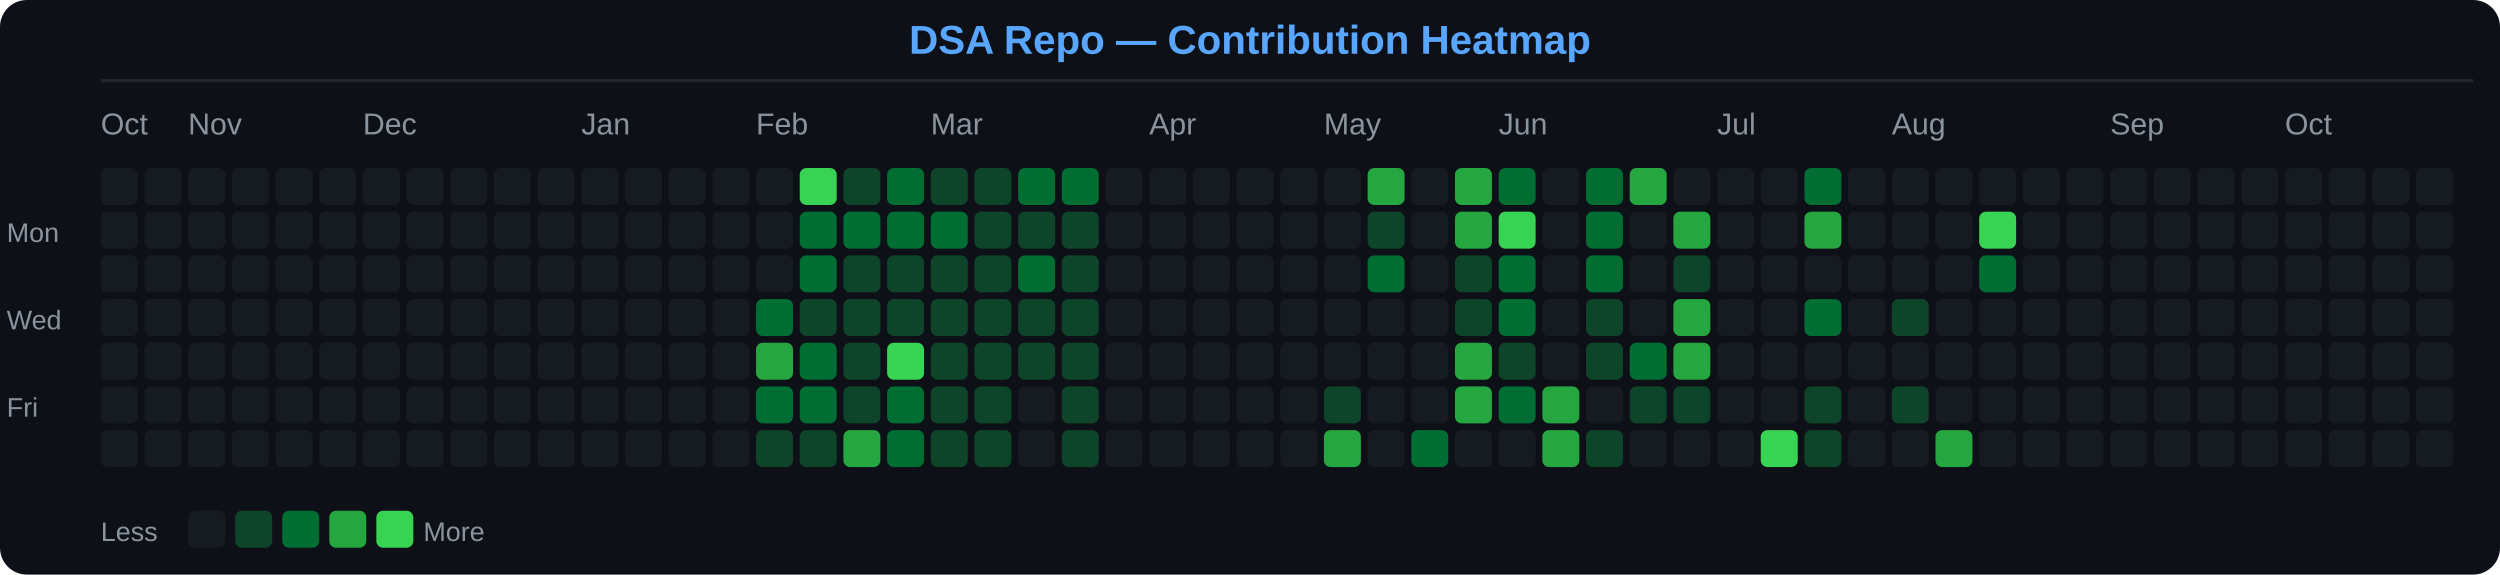
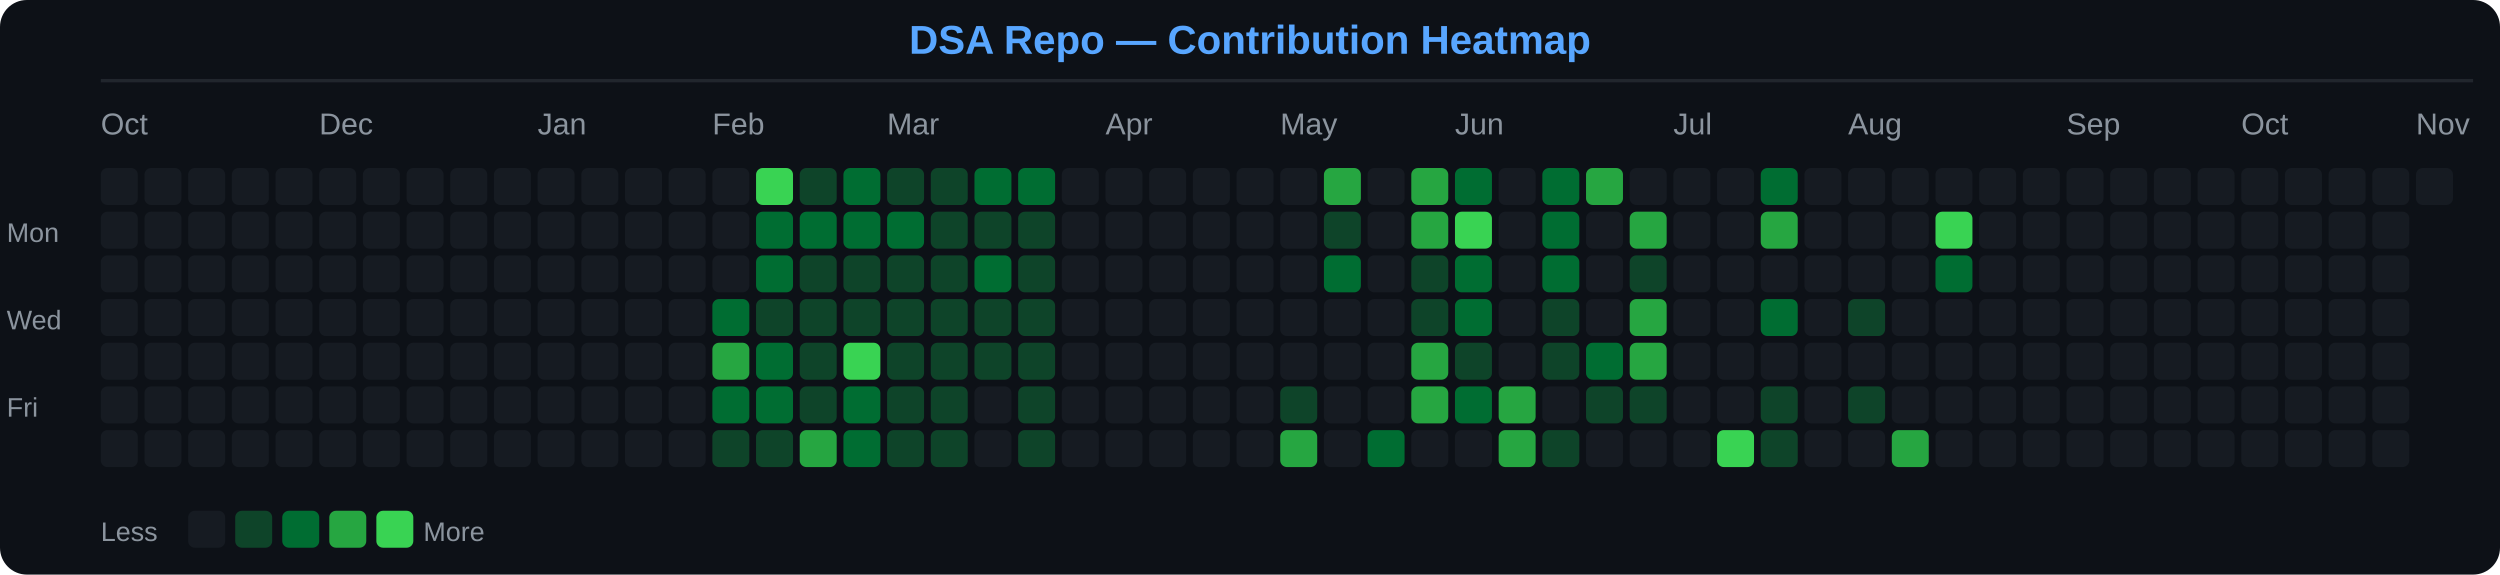
<svg xmlns="http://www.w3.org/2000/svg" width="744" height="171" viewBox="0 0 744 171">
  <rect width="744" height="171" fill="#0d1117" rx="8" />
  <text x="372" y="16" fill="#58a6ff" font-family="Arial,sans-serif" font-size="12" text-anchor="middle" font-weight="bold">DSA Repo — Contribution Heatmap</text>
  <line x1="30" y1="24" x2="736" y2="24" stroke="#21262d" stroke-width="1" />
  <text x="2" y="72" fill="#8b949e" font-family="Arial,sans-serif" font-size="8">Mon</text>
  <text x="2" y="98" fill="#8b949e" font-family="Arial,sans-serif" font-size="8">Wed</text>
  <text x="2" y="124" fill="#8b949e" font-family="Arial,sans-serif" font-size="8">Fri</text>
  <text x="30" y="40" fill="#8b949e" font-family="Arial,sans-serif" font-size="9">Oct</text>
  <rect x="30" y="50" width="11" height="11" rx="2" fill="#161b22" />
  <rect x="30" y="63" width="11" height="11" rx="2" fill="#161b22" />
  <rect x="30" y="76" width="11" height="11" rx="2" fill="#161b22" />
  <rect x="30" y="89" width="11" height="11" rx="2" fill="#161b22" />
  <rect x="30" y="102" width="11" height="11" rx="2" fill="#161b22" />
  <rect x="30" y="115" width="11" height="11" rx="2" fill="#161b22" />
  <rect x="30" y="128" width="11" height="11" rx="2" fill="#161b22" />
  <rect x="43" y="50" width="11" height="11" rx="2" fill="#161b22" />
  <rect x="43" y="63" width="11" height="11" rx="2" fill="#161b22" />
  <rect x="43" y="76" width="11" height="11" rx="2" fill="#161b22" />
  <rect x="43" y="89" width="11" height="11" rx="2" fill="#161b22" />
  <rect x="43" y="102" width="11" height="11" rx="2" fill="#161b22" />
  <rect x="43" y="115" width="11" height="11" rx="2" fill="#161b22" />
  <rect x="43" y="128" width="11" height="11" rx="2" fill="#161b22" />
-   <text x="56" y="40" fill="#8b949e" font-family="Arial,sans-serif" font-size="9">Nov</text>
  <rect x="56" y="50" width="11" height="11" rx="2" fill="#161b22" />
  <rect x="56" y="63" width="11" height="11" rx="2" fill="#161b22" />
  <rect x="56" y="76" width="11" height="11" rx="2" fill="#161b22" />
  <rect x="56" y="89" width="11" height="11" rx="2" fill="#161b22" />
  <rect x="56" y="102" width="11" height="11" rx="2" fill="#161b22" />
  <rect x="56" y="115" width="11" height="11" rx="2" fill="#161b22" />
  <rect x="56" y="128" width="11" height="11" rx="2" fill="#161b22" />
  <rect x="69" y="50" width="11" height="11" rx="2" fill="#161b22" />
  <rect x="69" y="63" width="11" height="11" rx="2" fill="#161b22" />
  <rect x="69" y="76" width="11" height="11" rx="2" fill="#161b22" />
  <rect x="69" y="89" width="11" height="11" rx="2" fill="#161b22" />
  <rect x="69" y="102" width="11" height="11" rx="2" fill="#161b22" />
  <rect x="69" y="115" width="11" height="11" rx="2" fill="#161b22" />
  <rect x="69" y="128" width="11" height="11" rx="2" fill="#161b22" />
  <rect x="82" y="50" width="11" height="11" rx="2" fill="#161b22" />
  <rect x="82" y="63" width="11" height="11" rx="2" fill="#161b22" />
  <rect x="82" y="76" width="11" height="11" rx="2" fill="#161b22" />
  <rect x="82" y="89" width="11" height="11" rx="2" fill="#161b22" />
  <rect x="82" y="102" width="11" height="11" rx="2" fill="#161b22" />
  <rect x="82" y="115" width="11" height="11" rx="2" fill="#161b22" />
  <rect x="82" y="128" width="11" height="11" rx="2" fill="#161b22" />
+   <text x="95" y="40" fill="#8b949e" font-family="Arial,sans-serif" font-size="9">Dec</text>
  <rect x="95" y="50" width="11" height="11" rx="2" fill="#161b22" />
  <rect x="95" y="63" width="11" height="11" rx="2" fill="#161b22" />
  <rect x="95" y="76" width="11" height="11" rx="2" fill="#161b22" />
  <rect x="95" y="89" width="11" height="11" rx="2" fill="#161b22" />
  <rect x="95" y="102" width="11" height="11" rx="2" fill="#161b22" />
  <rect x="95" y="115" width="11" height="11" rx="2" fill="#161b22" />
  <rect x="95" y="128" width="11" height="11" rx="2" fill="#161b22" />
-   <text x="108" y="40" fill="#8b949e" font-family="Arial,sans-serif" font-size="9">Dec</text>
  <rect x="108" y="50" width="11" height="11" rx="2" fill="#161b22" />
  <rect x="108" y="63" width="11" height="11" rx="2" fill="#161b22" />
  <rect x="108" y="76" width="11" height="11" rx="2" fill="#161b22" />
  <rect x="108" y="89" width="11" height="11" rx="2" fill="#161b22" />
  <rect x="108" y="102" width="11" height="11" rx="2" fill="#161b22" />
  <rect x="108" y="115" width="11" height="11" rx="2" fill="#161b22" />
  <rect x="108" y="128" width="11" height="11" rx="2" fill="#161b22" />
  <rect x="121" y="50" width="11" height="11" rx="2" fill="#161b22" />
  <rect x="121" y="63" width="11" height="11" rx="2" fill="#161b22" />
  <rect x="121" y="76" width="11" height="11" rx="2" fill="#161b22" />
  <rect x="121" y="89" width="11" height="11" rx="2" fill="#161b22" />
  <rect x="121" y="102" width="11" height="11" rx="2" fill="#161b22" />
  <rect x="121" y="115" width="11" height="11" rx="2" fill="#161b22" />
  <rect x="121" y="128" width="11" height="11" rx="2" fill="#161b22" />
  <rect x="134" y="50" width="11" height="11" rx="2" fill="#161b22" />
  <rect x="134" y="63" width="11" height="11" rx="2" fill="#161b22" />
  <rect x="134" y="76" width="11" height="11" rx="2" fill="#161b22" />
  <rect x="134" y="89" width="11" height="11" rx="2" fill="#161b22" />
  <rect x="134" y="102" width="11" height="11" rx="2" fill="#161b22" />
  <rect x="134" y="115" width="11" height="11" rx="2" fill="#161b22" />
  <rect x="134" y="128" width="11" height="11" rx="2" fill="#161b22" />
  <rect x="147" y="50" width="11" height="11" rx="2" fill="#161b22" />
  <rect x="147" y="63" width="11" height="11" rx="2" fill="#161b22" />
  <rect x="147" y="76" width="11" height="11" rx="2" fill="#161b22" />
  <rect x="147" y="89" width="11" height="11" rx="2" fill="#161b22" />
  <rect x="147" y="102" width="11" height="11" rx="2" fill="#161b22" />
  <rect x="147" y="115" width="11" height="11" rx="2" fill="#161b22" />
  <rect x="147" y="128" width="11" height="11" rx="2" fill="#161b22" />
+   <text x="160" y="40" fill="#8b949e" font-family="Arial,sans-serif" font-size="9">Jan</text>
  <rect x="160" y="50" width="11" height="11" rx="2" fill="#161b22" />
  <rect x="160" y="63" width="11" height="11" rx="2" fill="#161b22" />
  <rect x="160" y="76" width="11" height="11" rx="2" fill="#161b22" />
  <rect x="160" y="89" width="11" height="11" rx="2" fill="#161b22" />
  <rect x="160" y="102" width="11" height="11" rx="2" fill="#161b22" />
  <rect x="160" y="115" width="11" height="11" rx="2" fill="#161b22" />
  <rect x="160" y="128" width="11" height="11" rx="2" fill="#161b22" />
-   <text x="173" y="40" fill="#8b949e" font-family="Arial,sans-serif" font-size="9">Jan</text>
  <rect x="173" y="50" width="11" height="11" rx="2" fill="#161b22" />
  <rect x="173" y="63" width="11" height="11" rx="2" fill="#161b22" />
  <rect x="173" y="76" width="11" height="11" rx="2" fill="#161b22" />
  <rect x="173" y="89" width="11" height="11" rx="2" fill="#161b22" />
  <rect x="173" y="102" width="11" height="11" rx="2" fill="#161b22" />
  <rect x="173" y="115" width="11" height="11" rx="2" fill="#161b22" />
  <rect x="173" y="128" width="11" height="11" rx="2" fill="#161b22" />
  <rect x="186" y="50" width="11" height="11" rx="2" fill="#161b22" />
  <rect x="186" y="63" width="11" height="11" rx="2" fill="#161b22" />
  <rect x="186" y="76" width="11" height="11" rx="2" fill="#161b22" />
  <rect x="186" y="89" width="11" height="11" rx="2" fill="#161b22" />
  <rect x="186" y="102" width="11" height="11" rx="2" fill="#161b22" />
  <rect x="186" y="115" width="11" height="11" rx="2" fill="#161b22" />
  <rect x="186" y="128" width="11" height="11" rx="2" fill="#161b22" />
  <rect x="199" y="50" width="11" height="11" rx="2" fill="#161b22" />
  <rect x="199" y="63" width="11" height="11" rx="2" fill="#161b22" />
  <rect x="199" y="76" width="11" height="11" rx="2" fill="#161b22" />
  <rect x="199" y="89" width="11" height="11" rx="2" fill="#161b22" />
  <rect x="199" y="102" width="11" height="11" rx="2" fill="#161b22" />
  <rect x="199" y="115" width="11" height="11" rx="2" fill="#161b22" />
  <rect x="199" y="128" width="11" height="11" rx="2" fill="#161b22" />
+   <text x="212" y="40" fill="#8b949e" font-family="Arial,sans-serif" font-size="9">Feb</text>
  <rect x="212" y="50" width="11" height="11" rx="2" fill="#161b22" />
  <rect x="212" y="63" width="11" height="11" rx="2" fill="#161b22" />
  <rect x="212" y="76" width="11" height="11" rx="2" fill="#161b22" />
-   <rect x="212" y="89" width="11" height="11" rx="2" fill="#161b22" />
-   <rect x="212" y="102" width="11" height="11" rx="2" fill="#161b22" />
-   <rect x="212" y="115" width="11" height="11" rx="2" fill="#161b22" />
-   <rect x="212" y="128" width="11" height="11" rx="2" fill="#161b22" />
-   <text x="225" y="40" fill="#8b949e" font-family="Arial,sans-serif" font-size="9">Feb</text>
-   <rect x="225" y="50" width="11" height="11" rx="2" fill="#161b22" />
-   <rect x="225" y="63" width="11" height="11" rx="2" fill="#161b22" />
-   <rect x="225" y="76" width="11" height="11" rx="2" fill="#161b22" />
-   <rect x="225" y="89" width="11" height="11" rx="2" fill="#006d32" />
-   <rect x="225" y="102" width="11" height="11" rx="2" fill="#26a641" />
+   <rect x="212" y="89" width="11" height="11" rx="2" fill="#006d32" />
+   <rect x="212" y="102" width="11" height="11" rx="2" fill="#26a641" />
+   <rect x="212" y="115" width="11" height="11" rx="2" fill="#006d32" />
+   <rect x="212" y="128" width="11" height="11" rx="2" fill="#0e4429" />
+   <rect x="225" y="50" width="11" height="11" rx="2" fill="#39d353" />
+   <rect x="225" y="63" width="11" height="11" rx="2" fill="#006d32" />
+   <rect x="225" y="76" width="11" height="11" rx="2" fill="#006d32" />
+   <rect x="225" y="89" width="11" height="11" rx="2" fill="#0e4429" />
+   <rect x="225" y="102" width="11" height="11" rx="2" fill="#006d32" />
  <rect x="225" y="115" width="11" height="11" rx="2" fill="#006d32" />
  <rect x="225" y="128" width="11" height="11" rx="2" fill="#0e4429" />
-   <rect x="238" y="50" width="11" height="11" rx="2" fill="#39d353" />
+   <rect x="238" y="50" width="11" height="11" rx="2" fill="#0e4429" />
  <rect x="238" y="63" width="11" height="11" rx="2" fill="#006d32" />
-   <rect x="238" y="76" width="11" height="11" rx="2" fill="#006d32" />
+   <rect x="238" y="76" width="11" height="11" rx="2" fill="#0e4429" />
  <rect x="238" y="89" width="11" height="11" rx="2" fill="#0e4429" />
-   <rect x="238" y="102" width="11" height="11" rx="2" fill="#006d32" />
-   <rect x="238" y="115" width="11" height="11" rx="2" fill="#006d32" />
-   <rect x="238" y="128" width="11" height="11" rx="2" fill="#0e4429" />
-   <rect x="251" y="50" width="11" height="11" rx="2" fill="#0e4429" />
+   <rect x="238" y="102" width="11" height="11" rx="2" fill="#0e4429" />
+   <rect x="238" y="115" width="11" height="11" rx="2" fill="#0e4429" />
+   <rect x="238" y="128" width="11" height="11" rx="2" fill="#26a641" />
+   <rect x="251" y="50" width="11" height="11" rx="2" fill="#006d32" />
  <rect x="251" y="63" width="11" height="11" rx="2" fill="#006d32" />
  <rect x="251" y="76" width="11" height="11" rx="2" fill="#0e4429" />
  <rect x="251" y="89" width="11" height="11" rx="2" fill="#0e4429" />
-   <rect x="251" y="102" width="11" height="11" rx="2" fill="#0e4429" />
-   <rect x="251" y="115" width="11" height="11" rx="2" fill="#0e4429" />
-   <rect x="251" y="128" width="11" height="11" rx="2" fill="#26a641" />
-   <rect x="264" y="50" width="11" height="11" rx="2" fill="#006d32" />
+   <rect x="251" y="102" width="11" height="11" rx="2" fill="#39d353" />
+   <rect x="251" y="115" width="11" height="11" rx="2" fill="#006d32" />
+   <rect x="251" y="128" width="11" height="11" rx="2" fill="#006d32" />
+   <text x="264" y="40" fill="#8b949e" font-family="Arial,sans-serif" font-size="9">Mar</text>
+   <rect x="264" y="50" width="11" height="11" rx="2" fill="#0e4429" />
  <rect x="264" y="63" width="11" height="11" rx="2" fill="#006d32" />
  <rect x="264" y="76" width="11" height="11" rx="2" fill="#0e4429" />
  <rect x="264" y="89" width="11" height="11" rx="2" fill="#0e4429" />
-   <rect x="264" y="102" width="11" height="11" rx="2" fill="#39d353" />
-   <rect x="264" y="115" width="11" height="11" rx="2" fill="#006d32" />
-   <rect x="264" y="128" width="11" height="11" rx="2" fill="#006d32" />
-   <text x="277" y="40" fill="#8b949e" font-family="Arial,sans-serif" font-size="9">Mar</text>
+   <rect x="264" y="102" width="11" height="11" rx="2" fill="#0e4429" />
+   <rect x="264" y="115" width="11" height="11" rx="2" fill="#0e4429" />
+   <rect x="264" y="128" width="11" height="11" rx="2" fill="#0e4429" />
  <rect x="277" y="50" width="11" height="11" rx="2" fill="#0e4429" />
-   <rect x="277" y="63" width="11" height="11" rx="2" fill="#006d32" />
+   <rect x="277" y="63" width="11" height="11" rx="2" fill="#0e4429" />
  <rect x="277" y="76" width="11" height="11" rx="2" fill="#0e4429" />
  <rect x="277" y="89" width="11" height="11" rx="2" fill="#0e4429" />
  <rect x="277" y="102" width="11" height="11" rx="2" fill="#0e4429" />
  <rect x="277" y="115" width="11" height="11" rx="2" fill="#0e4429" />
  <rect x="277" y="128" width="11" height="11" rx="2" fill="#0e4429" />
-   <rect x="290" y="50" width="11" height="11" rx="2" fill="#0e4429" />
+   <rect x="290" y="50" width="11" height="11" rx="2" fill="#006d32" />
  <rect x="290" y="63" width="11" height="11" rx="2" fill="#0e4429" />
-   <rect x="290" y="76" width="11" height="11" rx="2" fill="#0e4429" />
+   <rect x="290" y="76" width="11" height="11" rx="2" fill="#006d32" />
  <rect x="290" y="89" width="11" height="11" rx="2" fill="#0e4429" />
  <rect x="290" y="102" width="11" height="11" rx="2" fill="#0e4429" />
-   <rect x="290" y="115" width="11" height="11" rx="2" fill="#0e4429" />
-   <rect x="290" y="128" width="11" height="11" rx="2" fill="#0e4429" />
+   <rect x="290" y="115" width="11" height="11" rx="2" fill="#161b22" />
+   <rect x="290" y="128" width="11" height="11" rx="2" fill="#161b22" />
  <rect x="303" y="50" width="11" height="11" rx="2" fill="#006d32" />
  <rect x="303" y="63" width="11" height="11" rx="2" fill="#0e4429" />
-   <rect x="303" y="76" width="11" height="11" rx="2" fill="#006d32" />
+   <rect x="303" y="76" width="11" height="11" rx="2" fill="#0e4429" />
  <rect x="303" y="89" width="11" height="11" rx="2" fill="#0e4429" />
  <rect x="303" y="102" width="11" height="11" rx="2" fill="#0e4429" />
-   <rect x="303" y="115" width="11" height="11" rx="2" fill="#161b22" />
-   <rect x="303" y="128" width="11" height="11" rx="2" fill="#161b22" />
-   <rect x="316" y="50" width="11" height="11" rx="2" fill="#006d32" />
-   <rect x="316" y="63" width="11" height="11" rx="2" fill="#0e4429" />
-   <rect x="316" y="76" width="11" height="11" rx="2" fill="#0e4429" />
-   <rect x="316" y="89" width="11" height="11" rx="2" fill="#0e4429" />
-   <rect x="316" y="102" width="11" height="11" rx="2" fill="#0e4429" />
-   <rect x="316" y="115" width="11" height="11" rx="2" fill="#0e4429" />
-   <rect x="316" y="128" width="11" height="11" rx="2" fill="#0e4429" />
+   <rect x="303" y="115" width="11" height="11" rx="2" fill="#0e4429" />
+   <rect x="303" y="128" width="11" height="11" rx="2" fill="#0e4429" />
+   <rect x="316" y="50" width="11" height="11" rx="2" fill="#161b22" />
+   <rect x="316" y="63" width="11" height="11" rx="2" fill="#161b22" />
+   <rect x="316" y="76" width="11" height="11" rx="2" fill="#161b22" />
+   <rect x="316" y="89" width="11" height="11" rx="2" fill="#161b22" />
+   <rect x="316" y="102" width="11" height="11" rx="2" fill="#161b22" />
+   <rect x="316" y="115" width="11" height="11" rx="2" fill="#161b22" />
+   <rect x="316" y="128" width="11" height="11" rx="2" fill="#161b22" />
+   <text x="329" y="40" fill="#8b949e" font-family="Arial,sans-serif" font-size="9">Apr</text>
  <rect x="329" y="50" width="11" height="11" rx="2" fill="#161b22" />
  <rect x="329" y="63" width="11" height="11" rx="2" fill="#161b22" />
  <rect x="329" y="76" width="11" height="11" rx="2" fill="#161b22" />
  <rect x="329" y="89" width="11" height="11" rx="2" fill="#161b22" />
  <rect x="329" y="102" width="11" height="11" rx="2" fill="#161b22" />
  <rect x="329" y="115" width="11" height="11" rx="2" fill="#161b22" />
  <rect x="329" y="128" width="11" height="11" rx="2" fill="#161b22" />
-   <text x="342" y="40" fill="#8b949e" font-family="Arial,sans-serif" font-size="9">Apr</text>
  <rect x="342" y="50" width="11" height="11" rx="2" fill="#161b22" />
  <rect x="342" y="63" width="11" height="11" rx="2" fill="#161b22" />
  <rect x="342" y="76" width="11" height="11" rx="2" fill="#161b22" />
  <rect x="342" y="89" width="11" height="11" rx="2" fill="#161b22" />
  <rect x="342" y="102" width="11" height="11" rx="2" fill="#161b22" />
  <rect x="342" y="115" width="11" height="11" rx="2" fill="#161b22" />
  <rect x="342" y="128" width="11" height="11" rx="2" fill="#161b22" />
  <rect x="355" y="50" width="11" height="11" rx="2" fill="#161b22" />
  <rect x="355" y="63" width="11" height="11" rx="2" fill="#161b22" />
  <rect x="355" y="76" width="11" height="11" rx="2" fill="#161b22" />
  <rect x="355" y="89" width="11" height="11" rx="2" fill="#161b22" />
  <rect x="355" y="102" width="11" height="11" rx="2" fill="#161b22" />
  <rect x="355" y="115" width="11" height="11" rx="2" fill="#161b22" />
  <rect x="355" y="128" width="11" height="11" rx="2" fill="#161b22" />
  <rect x="368" y="50" width="11" height="11" rx="2" fill="#161b22" />
  <rect x="368" y="63" width="11" height="11" rx="2" fill="#161b22" />
  <rect x="368" y="76" width="11" height="11" rx="2" fill="#161b22" />
  <rect x="368" y="89" width="11" height="11" rx="2" fill="#161b22" />
  <rect x="368" y="102" width="11" height="11" rx="2" fill="#161b22" />
  <rect x="368" y="115" width="11" height="11" rx="2" fill="#161b22" />
  <rect x="368" y="128" width="11" height="11" rx="2" fill="#161b22" />
+   <text x="381" y="40" fill="#8b949e" font-family="Arial,sans-serif" font-size="9">May</text>
  <rect x="381" y="50" width="11" height="11" rx="2" fill="#161b22" />
  <rect x="381" y="63" width="11" height="11" rx="2" fill="#161b22" />
  <rect x="381" y="76" width="11" height="11" rx="2" fill="#161b22" />
  <rect x="381" y="89" width="11" height="11" rx="2" fill="#161b22" />
  <rect x="381" y="102" width="11" height="11" rx="2" fill="#161b22" />
-   <rect x="381" y="115" width="11" height="11" rx="2" fill="#161b22" />
-   <rect x="381" y="128" width="11" height="11" rx="2" fill="#161b22" />
-   <text x="394" y="40" fill="#8b949e" font-family="Arial,sans-serif" font-size="9">May</text>
-   <rect x="394" y="50" width="11" height="11" rx="2" fill="#161b22" />
-   <rect x="394" y="63" width="11" height="11" rx="2" fill="#161b22" />
-   <rect x="394" y="76" width="11" height="11" rx="2" fill="#161b22" />
+   <rect x="381" y="115" width="11" height="11" rx="2" fill="#0e4429" />
+   <rect x="381" y="128" width="11" height="11" rx="2" fill="#26a641" />
+   <rect x="394" y="50" width="11" height="11" rx="2" fill="#26a641" />
+   <rect x="394" y="63" width="11" height="11" rx="2" fill="#0e4429" />
+   <rect x="394" y="76" width="11" height="11" rx="2" fill="#006d32" />
  <rect x="394" y="89" width="11" height="11" rx="2" fill="#161b22" />
  <rect x="394" y="102" width="11" height="11" rx="2" fill="#161b22" />
-   <rect x="394" y="115" width="11" height="11" rx="2" fill="#0e4429" />
-   <rect x="394" y="128" width="11" height="11" rx="2" fill="#26a641" />
-   <rect x="407" y="50" width="11" height="11" rx="2" fill="#26a641" />
-   <rect x="407" y="63" width="11" height="11" rx="2" fill="#0e4429" />
-   <rect x="407" y="76" width="11" height="11" rx="2" fill="#006d32" />
+   <rect x="394" y="115" width="11" height="11" rx="2" fill="#161b22" />
+   <rect x="394" y="128" width="11" height="11" rx="2" fill="#161b22" />
+   <rect x="407" y="50" width="11" height="11" rx="2" fill="#161b22" />
+   <rect x="407" y="63" width="11" height="11" rx="2" fill="#161b22" />
+   <rect x="407" y="76" width="11" height="11" rx="2" fill="#161b22" />
  <rect x="407" y="89" width="11" height="11" rx="2" fill="#161b22" />
  <rect x="407" y="102" width="11" height="11" rx="2" fill="#161b22" />
  <rect x="407" y="115" width="11" height="11" rx="2" fill="#161b22" />
-   <rect x="407" y="128" width="11" height="11" rx="2" fill="#161b22" />
-   <rect x="420" y="50" width="11" height="11" rx="2" fill="#161b22" />
-   <rect x="420" y="63" width="11" height="11" rx="2" fill="#161b22" />
-   <rect x="420" y="76" width="11" height="11" rx="2" fill="#161b22" />
-   <rect x="420" y="89" width="11" height="11" rx="2" fill="#161b22" />
-   <rect x="420" y="102" width="11" height="11" rx="2" fill="#161b22" />
-   <rect x="420" y="115" width="11" height="11" rx="2" fill="#161b22" />
-   <rect x="420" y="128" width="11" height="11" rx="2" fill="#006d32" />
-   <rect x="433" y="50" width="11" height="11" rx="2" fill="#26a641" />
-   <rect x="433" y="63" width="11" height="11" rx="2" fill="#26a641" />
-   <rect x="433" y="76" width="11" height="11" rx="2" fill="#0e4429" />
-   <rect x="433" y="89" width="11" height="11" rx="2" fill="#0e4429" />
-   <rect x="433" y="102" width="11" height="11" rx="2" fill="#26a641" />
-   <rect x="433" y="115" width="11" height="11" rx="2" fill="#26a641" />
+   <rect x="407" y="128" width="11" height="11" rx="2" fill="#006d32" />
+   <rect x="420" y="50" width="11" height="11" rx="2" fill="#26a641" />
+   <rect x="420" y="63" width="11" height="11" rx="2" fill="#26a641" />
+   <rect x="420" y="76" width="11" height="11" rx="2" fill="#0e4429" />
+   <rect x="420" y="89" width="11" height="11" rx="2" fill="#0e4429" />
+   <rect x="420" y="102" width="11" height="11" rx="2" fill="#26a641" />
+   <rect x="420" y="115" width="11" height="11" rx="2" fill="#26a641" />
+   <rect x="420" y="128" width="11" height="11" rx="2" fill="#161b22" />
+   <text x="433" y="40" fill="#8b949e" font-family="Arial,sans-serif" font-size="9">Jun</text>
+   <rect x="433" y="50" width="11" height="11" rx="2" fill="#006d32" />
+   <rect x="433" y="63" width="11" height="11" rx="2" fill="#39d353" />
+   <rect x="433" y="76" width="11" height="11" rx="2" fill="#006d32" />
+   <rect x="433" y="89" width="11" height="11" rx="2" fill="#006d32" />
+   <rect x="433" y="102" width="11" height="11" rx="2" fill="#0e4429" />
+   <rect x="433" y="115" width="11" height="11" rx="2" fill="#006d32" />
  <rect x="433" y="128" width="11" height="11" rx="2" fill="#161b22" />
-   <text x="446" y="40" fill="#8b949e" font-family="Arial,sans-serif" font-size="9">Jun</text>
-   <rect x="446" y="50" width="11" height="11" rx="2" fill="#006d32" />
-   <rect x="446" y="63" width="11" height="11" rx="2" fill="#39d353" />
-   <rect x="446" y="76" width="11" height="11" rx="2" fill="#006d32" />
-   <rect x="446" y="89" width="11" height="11" rx="2" fill="#006d32" />
-   <rect x="446" y="102" width="11" height="11" rx="2" fill="#0e4429" />
-   <rect x="446" y="115" width="11" height="11" rx="2" fill="#006d32" />
-   <rect x="446" y="128" width="11" height="11" rx="2" fill="#161b22" />
-   <rect x="459" y="50" width="11" height="11" rx="2" fill="#161b22" />
-   <rect x="459" y="63" width="11" height="11" rx="2" fill="#161b22" />
-   <rect x="459" y="76" width="11" height="11" rx="2" fill="#161b22" />
-   <rect x="459" y="89" width="11" height="11" rx="2" fill="#161b22" />
-   <rect x="459" y="102" width="11" height="11" rx="2" fill="#161b22" />
-   <rect x="459" y="115" width="11" height="11" rx="2" fill="#26a641" />
-   <rect x="459" y="128" width="11" height="11" rx="2" fill="#26a641" />
-   <rect x="472" y="50" width="11" height="11" rx="2" fill="#006d32" />
-   <rect x="472" y="63" width="11" height="11" rx="2" fill="#006d32" />
-   <rect x="472" y="76" width="11" height="11" rx="2" fill="#006d32" />
-   <rect x="472" y="89" width="11" height="11" rx="2" fill="#0e4429" />
-   <rect x="472" y="102" width="11" height="11" rx="2" fill="#0e4429" />
-   <rect x="472" y="115" width="11" height="11" rx="2" fill="#161b22" />
-   <rect x="472" y="128" width="11" height="11" rx="2" fill="#0e4429" />
-   <rect x="485" y="50" width="11" height="11" rx="2" fill="#26a641" />
-   <rect x="485" y="63" width="11" height="11" rx="2" fill="#161b22" />
-   <rect x="485" y="76" width="11" height="11" rx="2" fill="#161b22" />
-   <rect x="485" y="89" width="11" height="11" rx="2" fill="#161b22" />
-   <rect x="485" y="102" width="11" height="11" rx="2" fill="#006d32" />
+   <rect x="446" y="50" width="11" height="11" rx="2" fill="#161b22" />
+   <rect x="446" y="63" width="11" height="11" rx="2" fill="#161b22" />
+   <rect x="446" y="76" width="11" height="11" rx="2" fill="#161b22" />
+   <rect x="446" y="89" width="11" height="11" rx="2" fill="#161b22" />
+   <rect x="446" y="102" width="11" height="11" rx="2" fill="#161b22" />
+   <rect x="446" y="115" width="11" height="11" rx="2" fill="#26a641" />
+   <rect x="446" y="128" width="11" height="11" rx="2" fill="#26a641" />
+   <rect x="459" y="50" width="11" height="11" rx="2" fill="#006d32" />
+   <rect x="459" y="63" width="11" height="11" rx="2" fill="#006d32" />
+   <rect x="459" y="76" width="11" height="11" rx="2" fill="#006d32" />
+   <rect x="459" y="89" width="11" height="11" rx="2" fill="#0e4429" />
+   <rect x="459" y="102" width="11" height="11" rx="2" fill="#0e4429" />
+   <rect x="459" y="115" width="11" height="11" rx="2" fill="#161b22" />
+   <rect x="459" y="128" width="11" height="11" rx="2" fill="#0e4429" />
+   <rect x="472" y="50" width="11" height="11" rx="2" fill="#26a641" />
+   <rect x="472" y="63" width="11" height="11" rx="2" fill="#161b22" />
+   <rect x="472" y="76" width="11" height="11" rx="2" fill="#161b22" />
+   <rect x="472" y="89" width="11" height="11" rx="2" fill="#161b22" />
+   <rect x="472" y="102" width="11" height="11" rx="2" fill="#006d32" />
+   <rect x="472" y="115" width="11" height="11" rx="2" fill="#0e4429" />
+   <rect x="472" y="128" width="11" height="11" rx="2" fill="#161b22" />
+   <rect x="485" y="50" width="11" height="11" rx="2" fill="#161b22" />
+   <rect x="485" y="63" width="11" height="11" rx="2" fill="#26a641" />
+   <rect x="485" y="76" width="11" height="11" rx="2" fill="#0e4429" />
+   <rect x="485" y="89" width="11" height="11" rx="2" fill="#26a641" />
+   <rect x="485" y="102" width="11" height="11" rx="2" fill="#26a641" />
  <rect x="485" y="115" width="11" height="11" rx="2" fill="#0e4429" />
  <rect x="485" y="128" width="11" height="11" rx="2" fill="#161b22" />
+   <text x="498" y="40" fill="#8b949e" font-family="Arial,sans-serif" font-size="9">Jul</text>
  <rect x="498" y="50" width="11" height="11" rx="2" fill="#161b22" />
-   <rect x="498" y="63" width="11" height="11" rx="2" fill="#26a641" />
-   <rect x="498" y="76" width="11" height="11" rx="2" fill="#0e4429" />
-   <rect x="498" y="89" width="11" height="11" rx="2" fill="#26a641" />
-   <rect x="498" y="102" width="11" height="11" rx="2" fill="#26a641" />
-   <rect x="498" y="115" width="11" height="11" rx="2" fill="#0e4429" />
+   <rect x="498" y="63" width="11" height="11" rx="2" fill="#161b22" />
+   <rect x="498" y="76" width="11" height="11" rx="2" fill="#161b22" />
+   <rect x="498" y="89" width="11" height="11" rx="2" fill="#161b22" />
+   <rect x="498" y="102" width="11" height="11" rx="2" fill="#161b22" />
+   <rect x="498" y="115" width="11" height="11" rx="2" fill="#161b22" />
  <rect x="498" y="128" width="11" height="11" rx="2" fill="#161b22" />
-   <text x="511" y="40" fill="#8b949e" font-family="Arial,sans-serif" font-size="9">Jul</text>
  <rect x="511" y="50" width="11" height="11" rx="2" fill="#161b22" />
  <rect x="511" y="63" width="11" height="11" rx="2" fill="#161b22" />
  <rect x="511" y="76" width="11" height="11" rx="2" fill="#161b22" />
  <rect x="511" y="89" width="11" height="11" rx="2" fill="#161b22" />
  <rect x="511" y="102" width="11" height="11" rx="2" fill="#161b22" />
  <rect x="511" y="115" width="11" height="11" rx="2" fill="#161b22" />
-   <rect x="511" y="128" width="11" height="11" rx="2" fill="#161b22" />
-   <rect x="524" y="50" width="11" height="11" rx="2" fill="#161b22" />
-   <rect x="524" y="63" width="11" height="11" rx="2" fill="#161b22" />
+   <rect x="511" y="128" width="11" height="11" rx="2" fill="#39d353" />
+   <rect x="524" y="50" width="11" height="11" rx="2" fill="#006d32" />
+   <rect x="524" y="63" width="11" height="11" rx="2" fill="#26a641" />
  <rect x="524" y="76" width="11" height="11" rx="2" fill="#161b22" />
-   <rect x="524" y="89" width="11" height="11" rx="2" fill="#161b22" />
+   <rect x="524" y="89" width="11" height="11" rx="2" fill="#006d32" />
  <rect x="524" y="102" width="11" height="11" rx="2" fill="#161b22" />
-   <rect x="524" y="115" width="11" height="11" rx="2" fill="#161b22" />
-   <rect x="524" y="128" width="11" height="11" rx="2" fill="#39d353" />
-   <rect x="537" y="50" width="11" height="11" rx="2" fill="#006d32" />
-   <rect x="537" y="63" width="11" height="11" rx="2" fill="#26a641" />
+   <rect x="524" y="115" width="11" height="11" rx="2" fill="#0e4429" />
+   <rect x="524" y="128" width="11" height="11" rx="2" fill="#0e4429" />
+   <rect x="537" y="50" width="11" height="11" rx="2" fill="#161b22" />
+   <rect x="537" y="63" width="11" height="11" rx="2" fill="#161b22" />
  <rect x="537" y="76" width="11" height="11" rx="2" fill="#161b22" />
-   <rect x="537" y="89" width="11" height="11" rx="2" fill="#006d32" />
+   <rect x="537" y="89" width="11" height="11" rx="2" fill="#161b22" />
  <rect x="537" y="102" width="11" height="11" rx="2" fill="#161b22" />
-   <rect x="537" y="115" width="11" height="11" rx="2" fill="#0e4429" />
-   <rect x="537" y="128" width="11" height="11" rx="2" fill="#0e4429" />
+   <rect x="537" y="115" width="11" height="11" rx="2" fill="#161b22" />
+   <rect x="537" y="128" width="11" height="11" rx="2" fill="#161b22" />
+   <text x="550" y="40" fill="#8b949e" font-family="Arial,sans-serif" font-size="9">Aug</text>
  <rect x="550" y="50" width="11" height="11" rx="2" fill="#161b22" />
  <rect x="550" y="63" width="11" height="11" rx="2" fill="#161b22" />
  <rect x="550" y="76" width="11" height="11" rx="2" fill="#161b22" />
-   <rect x="550" y="89" width="11" height="11" rx="2" fill="#161b22" />
+   <rect x="550" y="89" width="11" height="11" rx="2" fill="#0e4429" />
  <rect x="550" y="102" width="11" height="11" rx="2" fill="#161b22" />
-   <rect x="550" y="115" width="11" height="11" rx="2" fill="#161b22" />
+   <rect x="550" y="115" width="11" height="11" rx="2" fill="#0e4429" />
  <rect x="550" y="128" width="11" height="11" rx="2" fill="#161b22" />
-   <text x="563" y="40" fill="#8b949e" font-family="Arial,sans-serif" font-size="9">Aug</text>
  <rect x="563" y="50" width="11" height="11" rx="2" fill="#161b22" />
  <rect x="563" y="63" width="11" height="11" rx="2" fill="#161b22" />
  <rect x="563" y="76" width="11" height="11" rx="2" fill="#161b22" />
-   <rect x="563" y="89" width="11" height="11" rx="2" fill="#0e4429" />
+   <rect x="563" y="89" width="11" height="11" rx="2" fill="#161b22" />
  <rect x="563" y="102" width="11" height="11" rx="2" fill="#161b22" />
-   <rect x="563" y="115" width="11" height="11" rx="2" fill="#0e4429" />
-   <rect x="563" y="128" width="11" height="11" rx="2" fill="#161b22" />
+   <rect x="563" y="115" width="11" height="11" rx="2" fill="#161b22" />
+   <rect x="563" y="128" width="11" height="11" rx="2" fill="#26a641" />
  <rect x="576" y="50" width="11" height="11" rx="2" fill="#161b22" />
-   <rect x="576" y="63" width="11" height="11" rx="2" fill="#161b22" />
-   <rect x="576" y="76" width="11" height="11" rx="2" fill="#161b22" />
+   <rect x="576" y="63" width="11" height="11" rx="2" fill="#39d353" />
+   <rect x="576" y="76" width="11" height="11" rx="2" fill="#006d32" />
  <rect x="576" y="89" width="11" height="11" rx="2" fill="#161b22" />
  <rect x="576" y="102" width="11" height="11" rx="2" fill="#161b22" />
  <rect x="576" y="115" width="11" height="11" rx="2" fill="#161b22" />
-   <rect x="576" y="128" width="11" height="11" rx="2" fill="#26a641" />
+   <rect x="576" y="128" width="11" height="11" rx="2" fill="#161b22" />
  <rect x="589" y="50" width="11" height="11" rx="2" fill="#161b22" />
-   <rect x="589" y="63" width="11" height="11" rx="2" fill="#39d353" />
-   <rect x="589" y="76" width="11" height="11" rx="2" fill="#006d32" />
+   <rect x="589" y="63" width="11" height="11" rx="2" fill="#161b22" />
+   <rect x="589" y="76" width="11" height="11" rx="2" fill="#161b22" />
  <rect x="589" y="89" width="11" height="11" rx="2" fill="#161b22" />
  <rect x="589" y="102" width="11" height="11" rx="2" fill="#161b22" />
  <rect x="589" y="115" width="11" height="11" rx="2" fill="#161b22" />
  <rect x="589" y="128" width="11" height="11" rx="2" fill="#161b22" />
  <rect x="602" y="50" width="11" height="11" rx="2" fill="#161b22" />
  <rect x="602" y="63" width="11" height="11" rx="2" fill="#161b22" />
  <rect x="602" y="76" width="11" height="11" rx="2" fill="#161b22" />
  <rect x="602" y="89" width="11" height="11" rx="2" fill="#161b22" />
  <rect x="602" y="102" width="11" height="11" rx="2" fill="#161b22" />
  <rect x="602" y="115" width="11" height="11" rx="2" fill="#161b22" />
  <rect x="602" y="128" width="11" height="11" rx="2" fill="#161b22" />
+   <text x="615" y="40" fill="#8b949e" font-family="Arial,sans-serif" font-size="9">Sep</text>
  <rect x="615" y="50" width="11" height="11" rx="2" fill="#161b22" />
  <rect x="615" y="63" width="11" height="11" rx="2" fill="#161b22" />
  <rect x="615" y="76" width="11" height="11" rx="2" fill="#161b22" />
  <rect x="615" y="89" width="11" height="11" rx="2" fill="#161b22" />
  <rect x="615" y="102" width="11" height="11" rx="2" fill="#161b22" />
  <rect x="615" y="115" width="11" height="11" rx="2" fill="#161b22" />
  <rect x="615" y="128" width="11" height="11" rx="2" fill="#161b22" />
-   <text x="628" y="40" fill="#8b949e" font-family="Arial,sans-serif" font-size="9">Sep</text>
  <rect x="628" y="50" width="11" height="11" rx="2" fill="#161b22" />
  <rect x="628" y="63" width="11" height="11" rx="2" fill="#161b22" />
  <rect x="628" y="76" width="11" height="11" rx="2" fill="#161b22" />
  <rect x="628" y="89" width="11" height="11" rx="2" fill="#161b22" />
  <rect x="628" y="102" width="11" height="11" rx="2" fill="#161b22" />
  <rect x="628" y="115" width="11" height="11" rx="2" fill="#161b22" />
  <rect x="628" y="128" width="11" height="11" rx="2" fill="#161b22" />
  <rect x="641" y="50" width="11" height="11" rx="2" fill="#161b22" />
  <rect x="641" y="63" width="11" height="11" rx="2" fill="#161b22" />
  <rect x="641" y="76" width="11" height="11" rx="2" fill="#161b22" />
  <rect x="641" y="89" width="11" height="11" rx="2" fill="#161b22" />
  <rect x="641" y="102" width="11" height="11" rx="2" fill="#161b22" />
  <rect x="641" y="115" width="11" height="11" rx="2" fill="#161b22" />
  <rect x="641" y="128" width="11" height="11" rx="2" fill="#161b22" />
  <rect x="654" y="50" width="11" height="11" rx="2" fill="#161b22" />
  <rect x="654" y="63" width="11" height="11" rx="2" fill="#161b22" />
  <rect x="654" y="76" width="11" height="11" rx="2" fill="#161b22" />
  <rect x="654" y="89" width="11" height="11" rx="2" fill="#161b22" />
  <rect x="654" y="102" width="11" height="11" rx="2" fill="#161b22" />
  <rect x="654" y="115" width="11" height="11" rx="2" fill="#161b22" />
  <rect x="654" y="128" width="11" height="11" rx="2" fill="#161b22" />
+   <text x="667" y="40" fill="#8b949e" font-family="Arial,sans-serif" font-size="9">Oct</text>
  <rect x="667" y="50" width="11" height="11" rx="2" fill="#161b22" />
  <rect x="667" y="63" width="11" height="11" rx="2" fill="#161b22" />
  <rect x="667" y="76" width="11" height="11" rx="2" fill="#161b22" />
  <rect x="667" y="89" width="11" height="11" rx="2" fill="#161b22" />
  <rect x="667" y="102" width="11" height="11" rx="2" fill="#161b22" />
  <rect x="667" y="115" width="11" height="11" rx="2" fill="#161b22" />
  <rect x="667" y="128" width="11" height="11" rx="2" fill="#161b22" />
-   <text x="680" y="40" fill="#8b949e" font-family="Arial,sans-serif" font-size="9">Oct</text>
  <rect x="680" y="50" width="11" height="11" rx="2" fill="#161b22" />
  <rect x="680" y="63" width="11" height="11" rx="2" fill="#161b22" />
  <rect x="680" y="76" width="11" height="11" rx="2" fill="#161b22" />
  <rect x="680" y="89" width="11" height="11" rx="2" fill="#161b22" />
  <rect x="680" y="102" width="11" height="11" rx="2" fill="#161b22" />
  <rect x="680" y="115" width="11" height="11" rx="2" fill="#161b22" />
  <rect x="680" y="128" width="11" height="11" rx="2" fill="#161b22" />
  <rect x="693" y="50" width="11" height="11" rx="2" fill="#161b22" />
  <rect x="693" y="63" width="11" height="11" rx="2" fill="#161b22" />
  <rect x="693" y="76" width="11" height="11" rx="2" fill="#161b22" />
  <rect x="693" y="89" width="11" height="11" rx="2" fill="#161b22" />
  <rect x="693" y="102" width="11" height="11" rx="2" fill="#161b22" />
  <rect x="693" y="115" width="11" height="11" rx="2" fill="#161b22" />
  <rect x="693" y="128" width="11" height="11" rx="2" fill="#161b22" />
  <rect x="706" y="50" width="11" height="11" rx="2" fill="#161b22" />
  <rect x="706" y="63" width="11" height="11" rx="2" fill="#161b22" />
  <rect x="706" y="76" width="11" height="11" rx="2" fill="#161b22" />
  <rect x="706" y="89" width="11" height="11" rx="2" fill="#161b22" />
  <rect x="706" y="102" width="11" height="11" rx="2" fill="#161b22" />
  <rect x="706" y="115" width="11" height="11" rx="2" fill="#161b22" />
  <rect x="706" y="128" width="11" height="11" rx="2" fill="#161b22" />
+   <text x="719" y="40" fill="#8b949e" font-family="Arial,sans-serif" font-size="9">Nov</text>
  <rect x="719" y="50" width="11" height="11" rx="2" fill="#161b22" />
-   <rect x="719" y="63" width="11" height="11" rx="2" fill="#161b22" />
-   <rect x="719" y="76" width="11" height="11" rx="2" fill="#161b22" />
-   <rect x="719" y="89" width="11" height="11" rx="2" fill="#161b22" />
-   <rect x="719" y="102" width="11" height="11" rx="2" fill="#161b22" />
-   <rect x="719" y="115" width="11" height="11" rx="2" fill="#161b22" />
-   <rect x="719" y="128" width="11" height="11" rx="2" fill="#161b22" />
  <text x="30" y="161" fill="#8b949e" font-family="Arial,sans-serif" font-size="8">Less</text>
  <rect x="56" y="152" width="11" height="11" rx="2" fill="#161b22" />
  <rect x="70" y="152" width="11" height="11" rx="2" fill="#0e4429" />
  <rect x="84" y="152" width="11" height="11" rx="2" fill="#006d32" />
  <rect x="98" y="152" width="11" height="11" rx="2" fill="#26a641" />
  <rect x="112" y="152" width="11" height="11" rx="2" fill="#39d353" />
  <text x="126" y="161" fill="#8b949e" font-family="Arial,sans-serif" font-size="8">More</text>
</svg>
